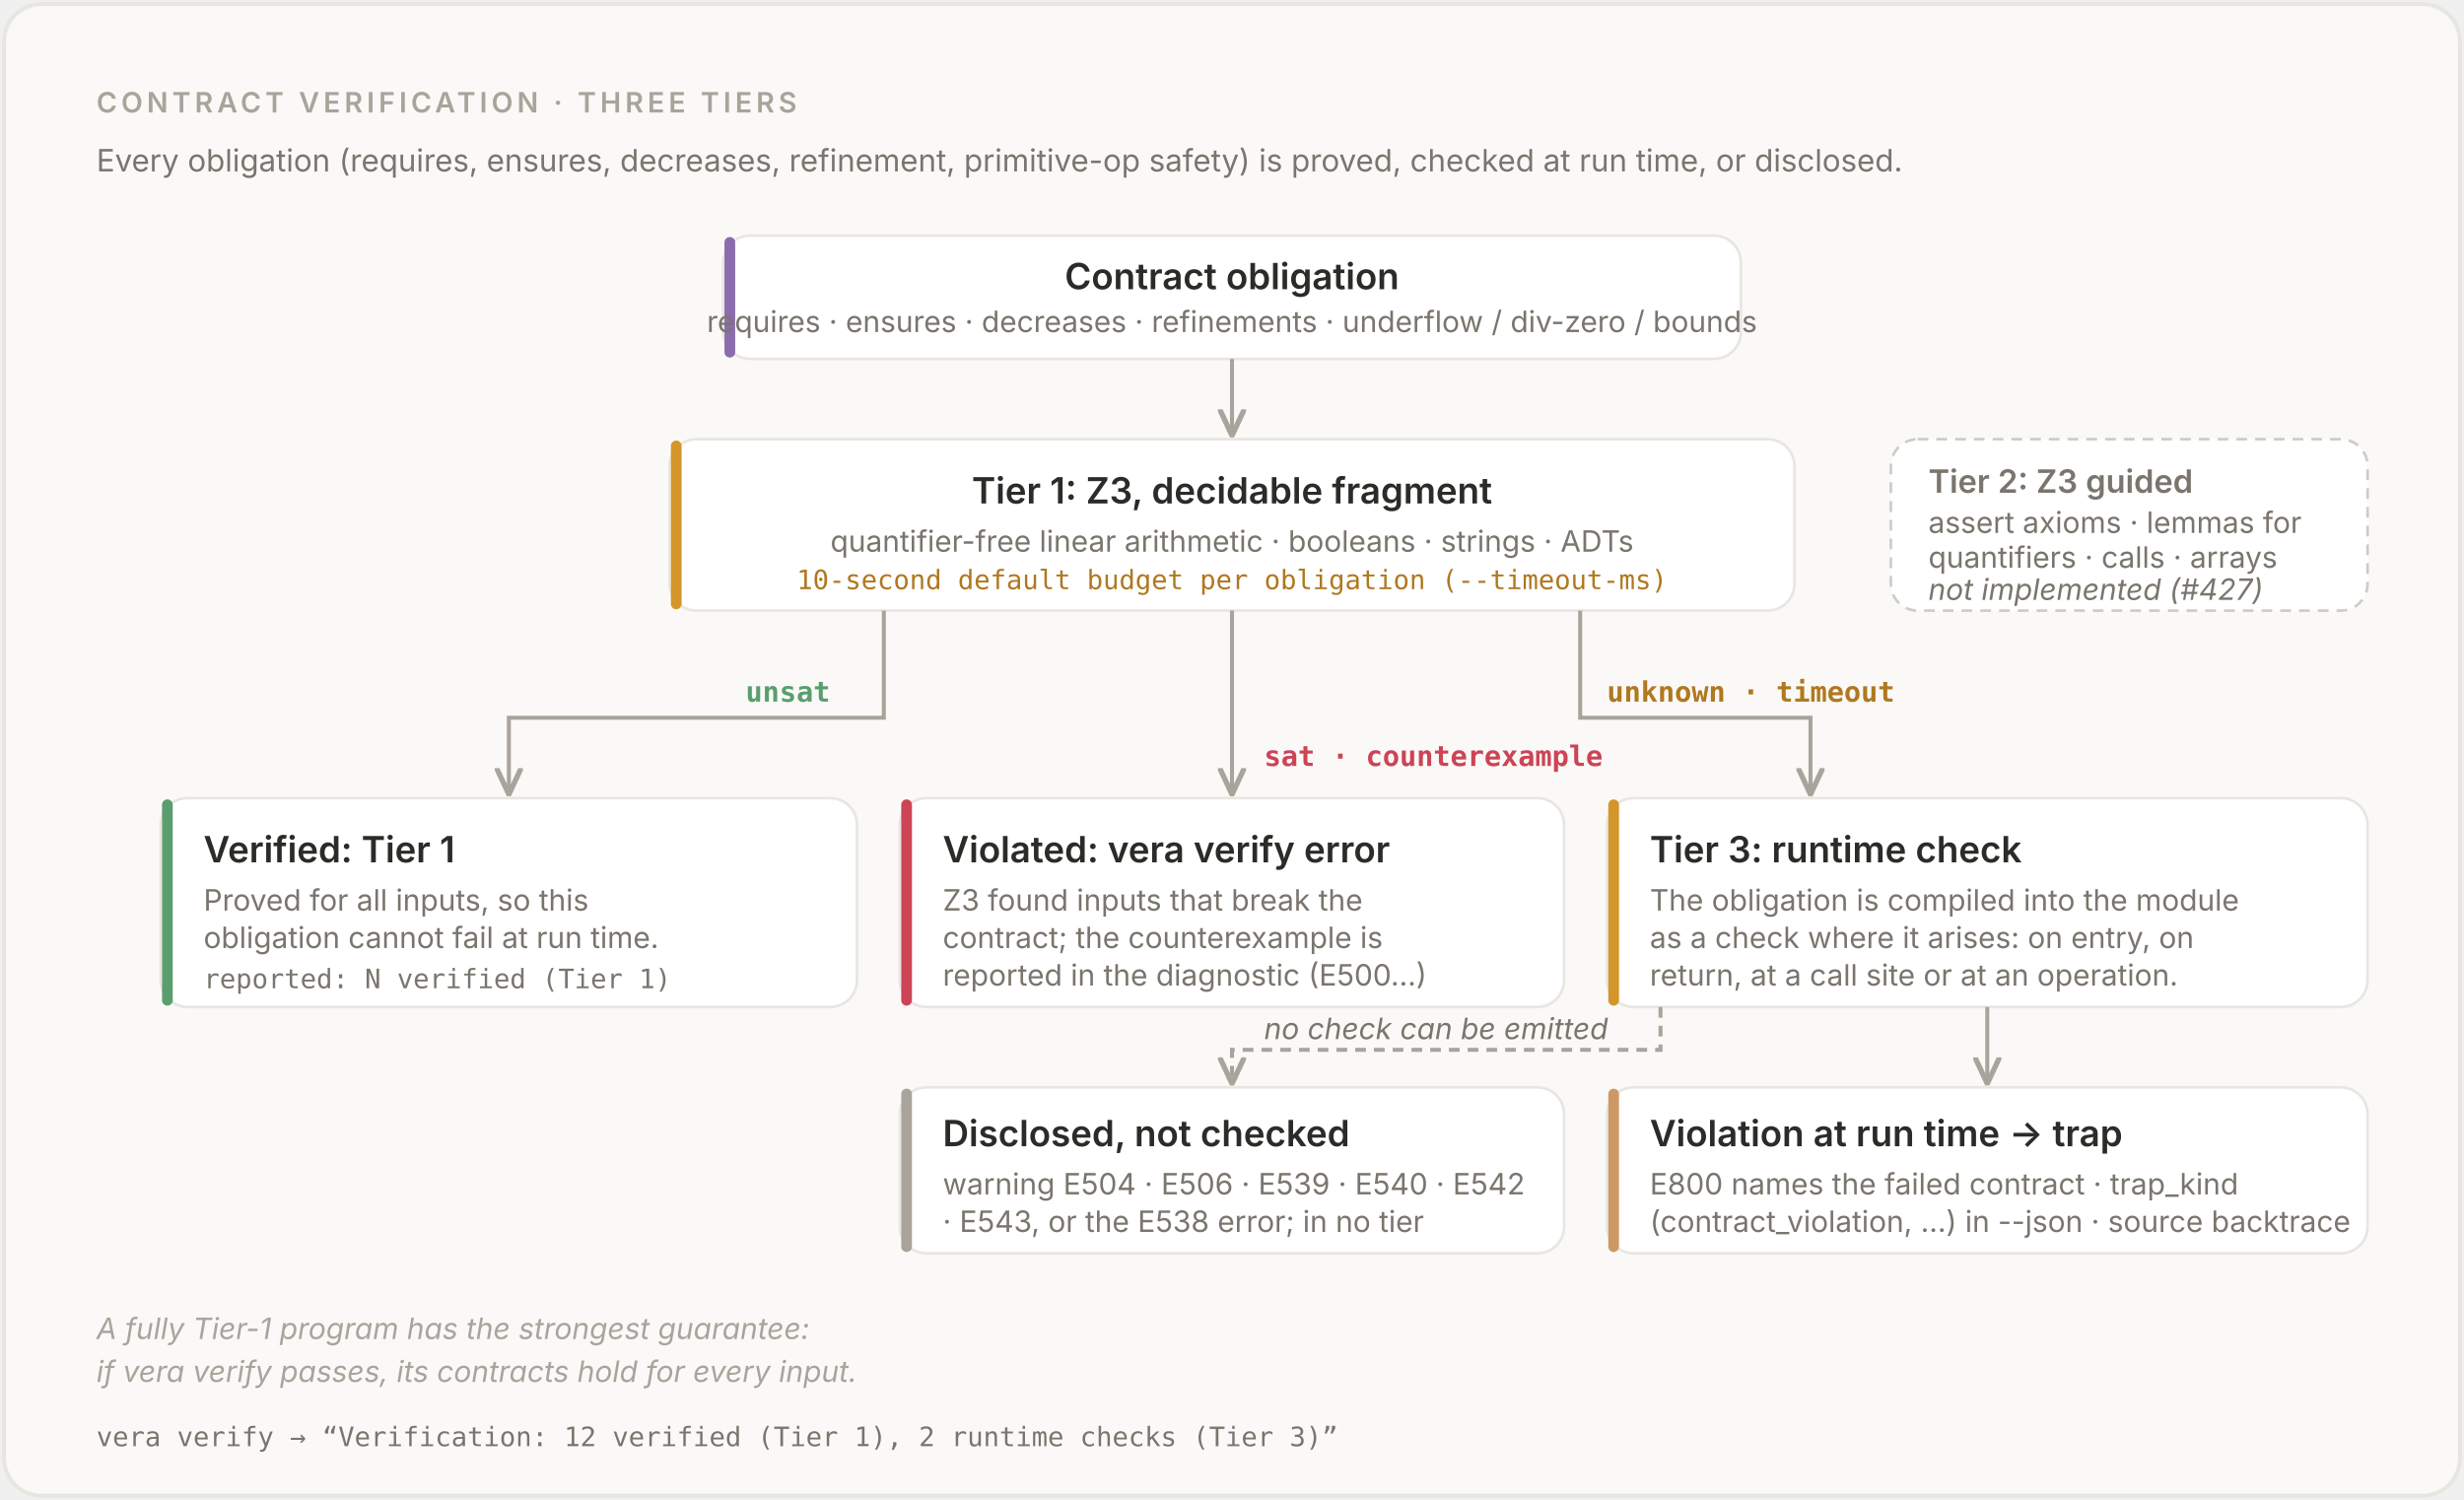
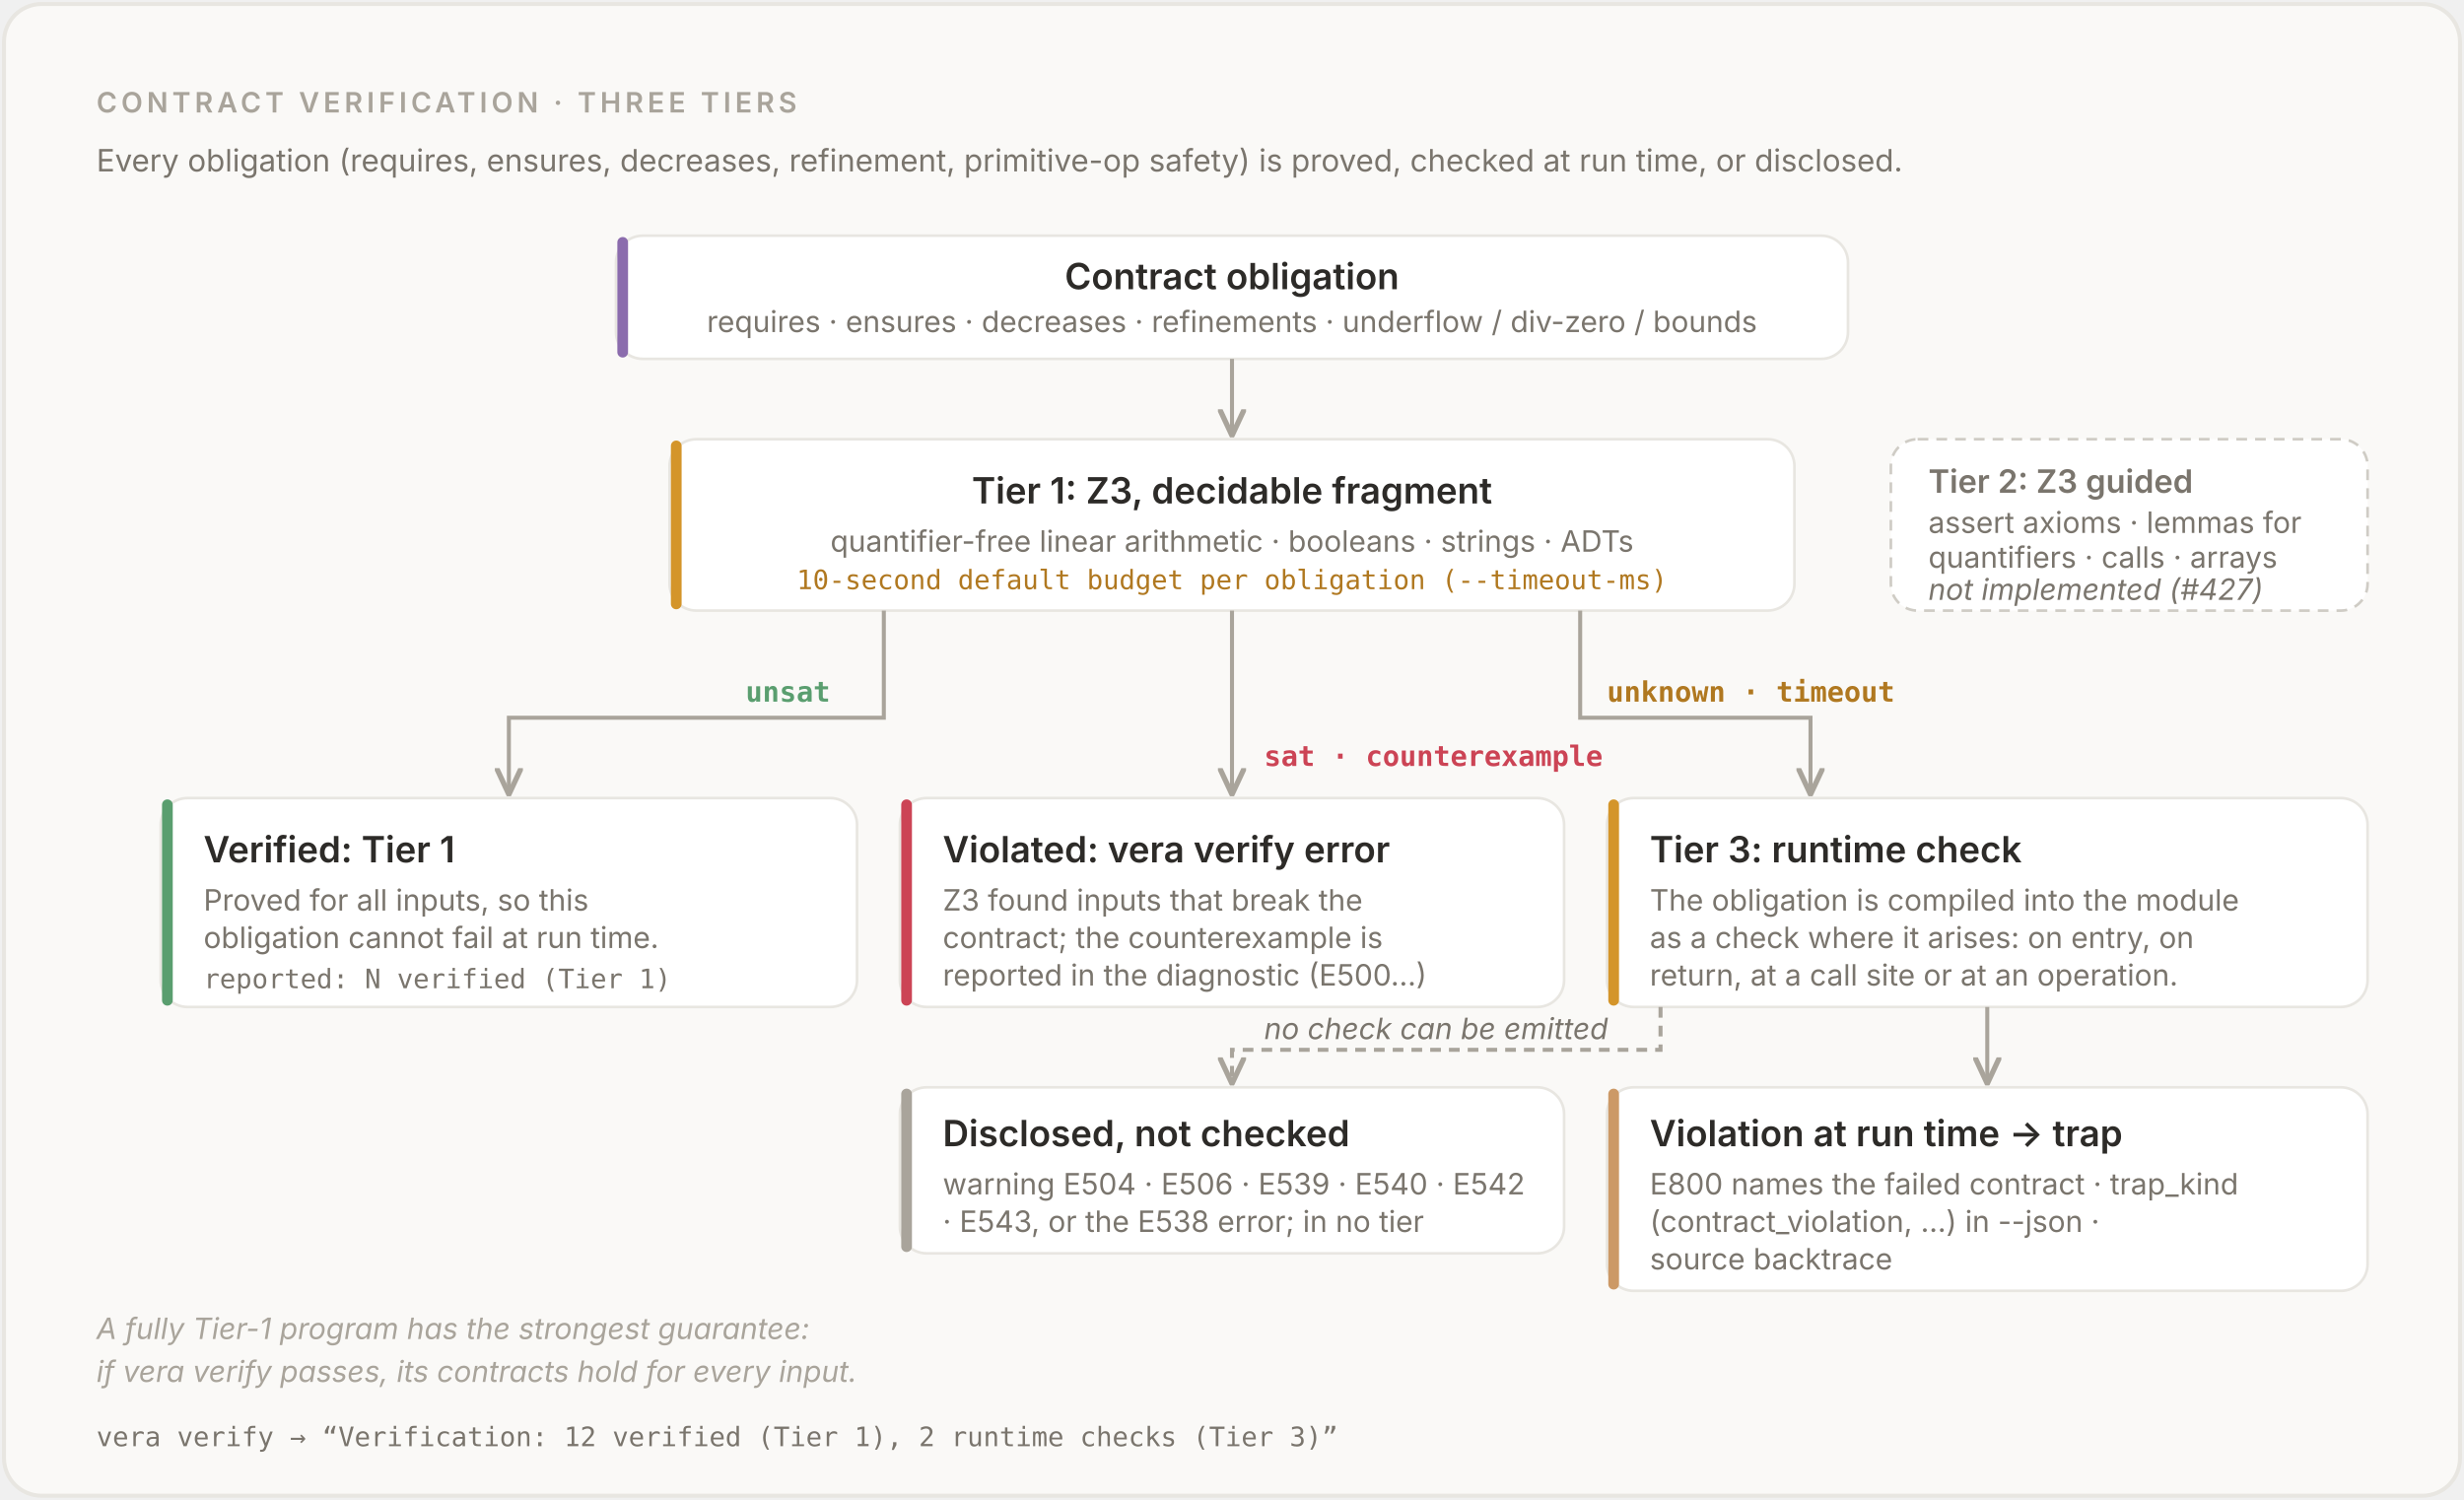
<svg xmlns="http://www.w3.org/2000/svg" width="920" height="560" viewBox="0 0 920 560" role="img" aria-labelledby="title">
  <defs>
    <marker id="arr" viewBox="0 0 8 8" refX="7" refY="4" markerWidth="7" markerHeight="7" orient="auto-start-reverse">
      <path d="M0,0.5 L7.5,4 L0,7.5" fill="none" stroke="#a9a49b" stroke-width="1.5" stroke-linecap="round" stroke-linejoin="round" />
    </marker>
    <style>
      .f  { font-family: -apple-system, BlinkMacSystemFont, 'Segoe UI', system-ui, sans-serif; }
      .m  { font-family: 'SF Mono', Menlo, Monaco, Consolas, monospace; }
      .micro { font-size: 10.5px; font-weight: 600; letter-spacing: 1.5px; fill: #a9a49b; }
      .sub { font-size: 11.5px; fill: #7a756d; }
      .card { fill: #ffffff; stroke: #e8e6e1; stroke-width: 1; }
      .title { font-size: 13.5px; font-weight: 600; fill: #2d2b28; }
      .desc { font-size: 11px; fill: #7a756d; }
      .edge { fill: none; stroke: #a9a49b; stroke-width: 1.5; }
      .lbl { font-size: 10.5px; font-weight: 600; }
      .footi { font-size: 11px; font-style: italic; fill: #a9a49b; }
    </style>
  </defs>
  <rect x="1.5" y="1.5" width="917" height="557" rx="14" fill="#faf9f7" stroke="#e8e6e1" stroke-width="1.5" />
  <text class="f micro" x="36" y="42">CONTRACT VERIFICATION · THREE TIERS</text>
  <text class="f sub" x="36" y="64">Every obligation (requires, ensures, decreases, refinement, primitive-op safety) is proved, checked at run time, or disclosed.</text>
  <g>
-     <rect class="card" x="270" y="88" width="380" height="46" rx="10" />
-     <rect x="270.5" y="88.5" width="4" height="45" rx="2" fill="#8b6cad" />
+     <rect class="card" x="230" y="88" width="460" height="46" rx="10" />
+     <rect x="230.5" y="88.5" width="4" height="45" rx="2" fill="#8b6cad" />
    <text class="f title" x="460" y="108" text-anchor="middle">Contract obligation</text>
    <text class="f desc" x="460" y="124" text-anchor="middle">requires · ensures · decreases · refinements · underflow / div-zero / bounds</text>
  </g>
  <line class="edge" x1="460" y1="134" x2="460" y2="162" marker-end="url(#arr)" />
  <g>
    <rect class="card" x="250" y="164" width="420" height="64" rx="10" />
    <rect x="250.5" y="164.5" width="4" height="63" rx="2" fill="#d4952a" />
    <text class="f title" x="460" y="188" text-anchor="middle">Tier 1: Z3, decidable fragment</text>
    <text class="f desc" x="460" y="206" text-anchor="middle">quantifier-free linear arithmetic · booleans · strings · ADTs</text>
    <text class="m" x="460" y="220" text-anchor="middle" font-size="10px" fill="#b07820">10-second default budget per obligation (--timeout-ms)</text>
  </g>
  <g>
    <rect x="706" y="164" width="178" height="64" rx="10" fill="#ffffff" stroke="#cfccc5" stroke-width="1" stroke-dasharray="4 3" />
    <text class="f" x="720" y="184" font-size="12px" font-weight="600" fill="#7a756d">Tier 2: Z3 guided</text>
    <text class="f desc" x="720" y="199">assert axioms · lemmas for</text>
    <text class="f desc" x="720" y="212">quantifiers · calls · arrays</text>
    <text class="f desc" x="720" y="224" font-style="italic" fill="#a9a49b">not implemented (#427)</text>
  </g>
  <polyline class="edge" points="330,228 330,268 190,268 190,296" marker-end="url(#arr)" />
  <text class="m lbl" x="310" y="262" text-anchor="end" fill="#5a9e6f">unsat</text>
  <line class="edge" x1="460" y1="228" x2="460" y2="296" marker-end="url(#arr)" />
  <text class="m lbl" x="472" y="286" fill="#c45">sat · counterexample</text>
  <polyline class="edge" points="590,228 590,268 676,268 676,296" marker-end="url(#arr)" />
  <text class="m lbl" x="600" y="262" fill="#b07820">unknown · timeout</text>
  <g>
    <rect class="card" x="60" y="298" width="260" height="78" rx="10" />
    <rect x="60.5" y="298.5" width="4" height="77" rx="2" fill="#5a9e6f" />
    <text class="f title" x="76" y="322" fill="#3d7a4d">Verified: Tier 1</text>
    <text class="f desc" x="76" y="340">Proved for all inputs, so this</text>
    <text class="f desc" x="76" y="354">obligation cannot fail at run time.</text>
    <text class="m" x="76" y="369" font-size="10px" fill="#7a756d">reported: N verified (Tier 1)</text>
  </g>
  <g>
    <rect class="card" x="336" y="298" width="248" height="78" rx="10" />
    <rect x="336.5" y="298.5" width="4" height="77" rx="2" fill="#c45" />
    <text class="f title" x="352" y="322" fill="#a83838">Violated: vera verify error</text>
    <text class="f desc" x="352" y="340">Z3 found inputs that break the</text>
    <text class="f desc" x="352" y="354">contract; the counterexample is</text>
    <text class="f desc" x="352" y="368">reported in the diagnostic (E500…)</text>
  </g>
  <g>
    <rect class="card" x="600" y="298" width="284" height="78" rx="10" />
    <rect x="600.5" y="298.5" width="4" height="77" rx="2" fill="#d4952a" />
    <text class="f title" x="616" y="322" fill="#b07820">Tier 3: runtime check</text>
    <text class="f desc" x="616" y="340">The obligation is compiled into the module</text>
    <text class="f desc" x="616" y="354">as a check where it arises: on entry, on</text>
    <text class="f desc" x="616" y="368">return, at a call site or at an operation.</text>
  </g>
  <line class="edge" x1="742" y1="376" x2="742" y2="404" marker-end="url(#arr)" />
  <g>
-     <rect class="card" x="600" y="406" width="284" height="62" rx="10" />
-     <rect x="600.5" y="406.5" width="4" height="61" rx="2" fill="#cc9966" />
+     <rect class="card" x="600" y="406" width="284" height="76" rx="10" />
+     <rect x="600.5" y="406.5" width="4" height="75" rx="2" fill="#cc9966" />
    <text class="f title" x="616" y="428">Violation at run time → trap</text>
    <text class="f desc" x="616" y="446">E800 names the failed contract · trap_kind</text>
-     <text class="f desc" x="616" y="460">(contract_violation, …) in --json · source backtrace</text>
+     <text class="f desc" x="616" y="460">(contract_violation, …) in --json ·</text>
+     <text class="f desc" x="616" y="474">source backtrace</text>
  </g>
  <polyline class="edge" points="620,376 620,392 460,392 460,404" marker-end="url(#arr)" stroke-dasharray="4 3" />
  <text class="f desc" x="472" y="388" font-style="italic">no check can be emitted</text>
  <g>
    <rect class="card" x="336" y="406" width="248" height="62" rx="10" />
    <rect x="336.5" y="406.5" width="4" height="61" rx="2" fill="#a9a49b" />
    <text class="f title" x="352" y="428">Disclosed, not checked</text>
    <text class="f desc" x="352" y="446">warning E504 · E506 · E539 · E540 · E542</text>
    <text class="f desc" x="352" y="460">· E543, or the E538 error; in no tier</text>
  </g>
  <text class="f footi" x="36" y="500">A fully Tier-1 program has the strongest guarantee:</text>
  <text class="f footi" x="36" y="516">if vera verify passes, its contracts hold for every input.</text>
  <text class="m" x="36" y="540" font-size="10px" fill="#7a756d">vera verify → “Verification: 12 verified (Tier 1), 2 runtime checks (Tier 3)”</text>
</svg>
